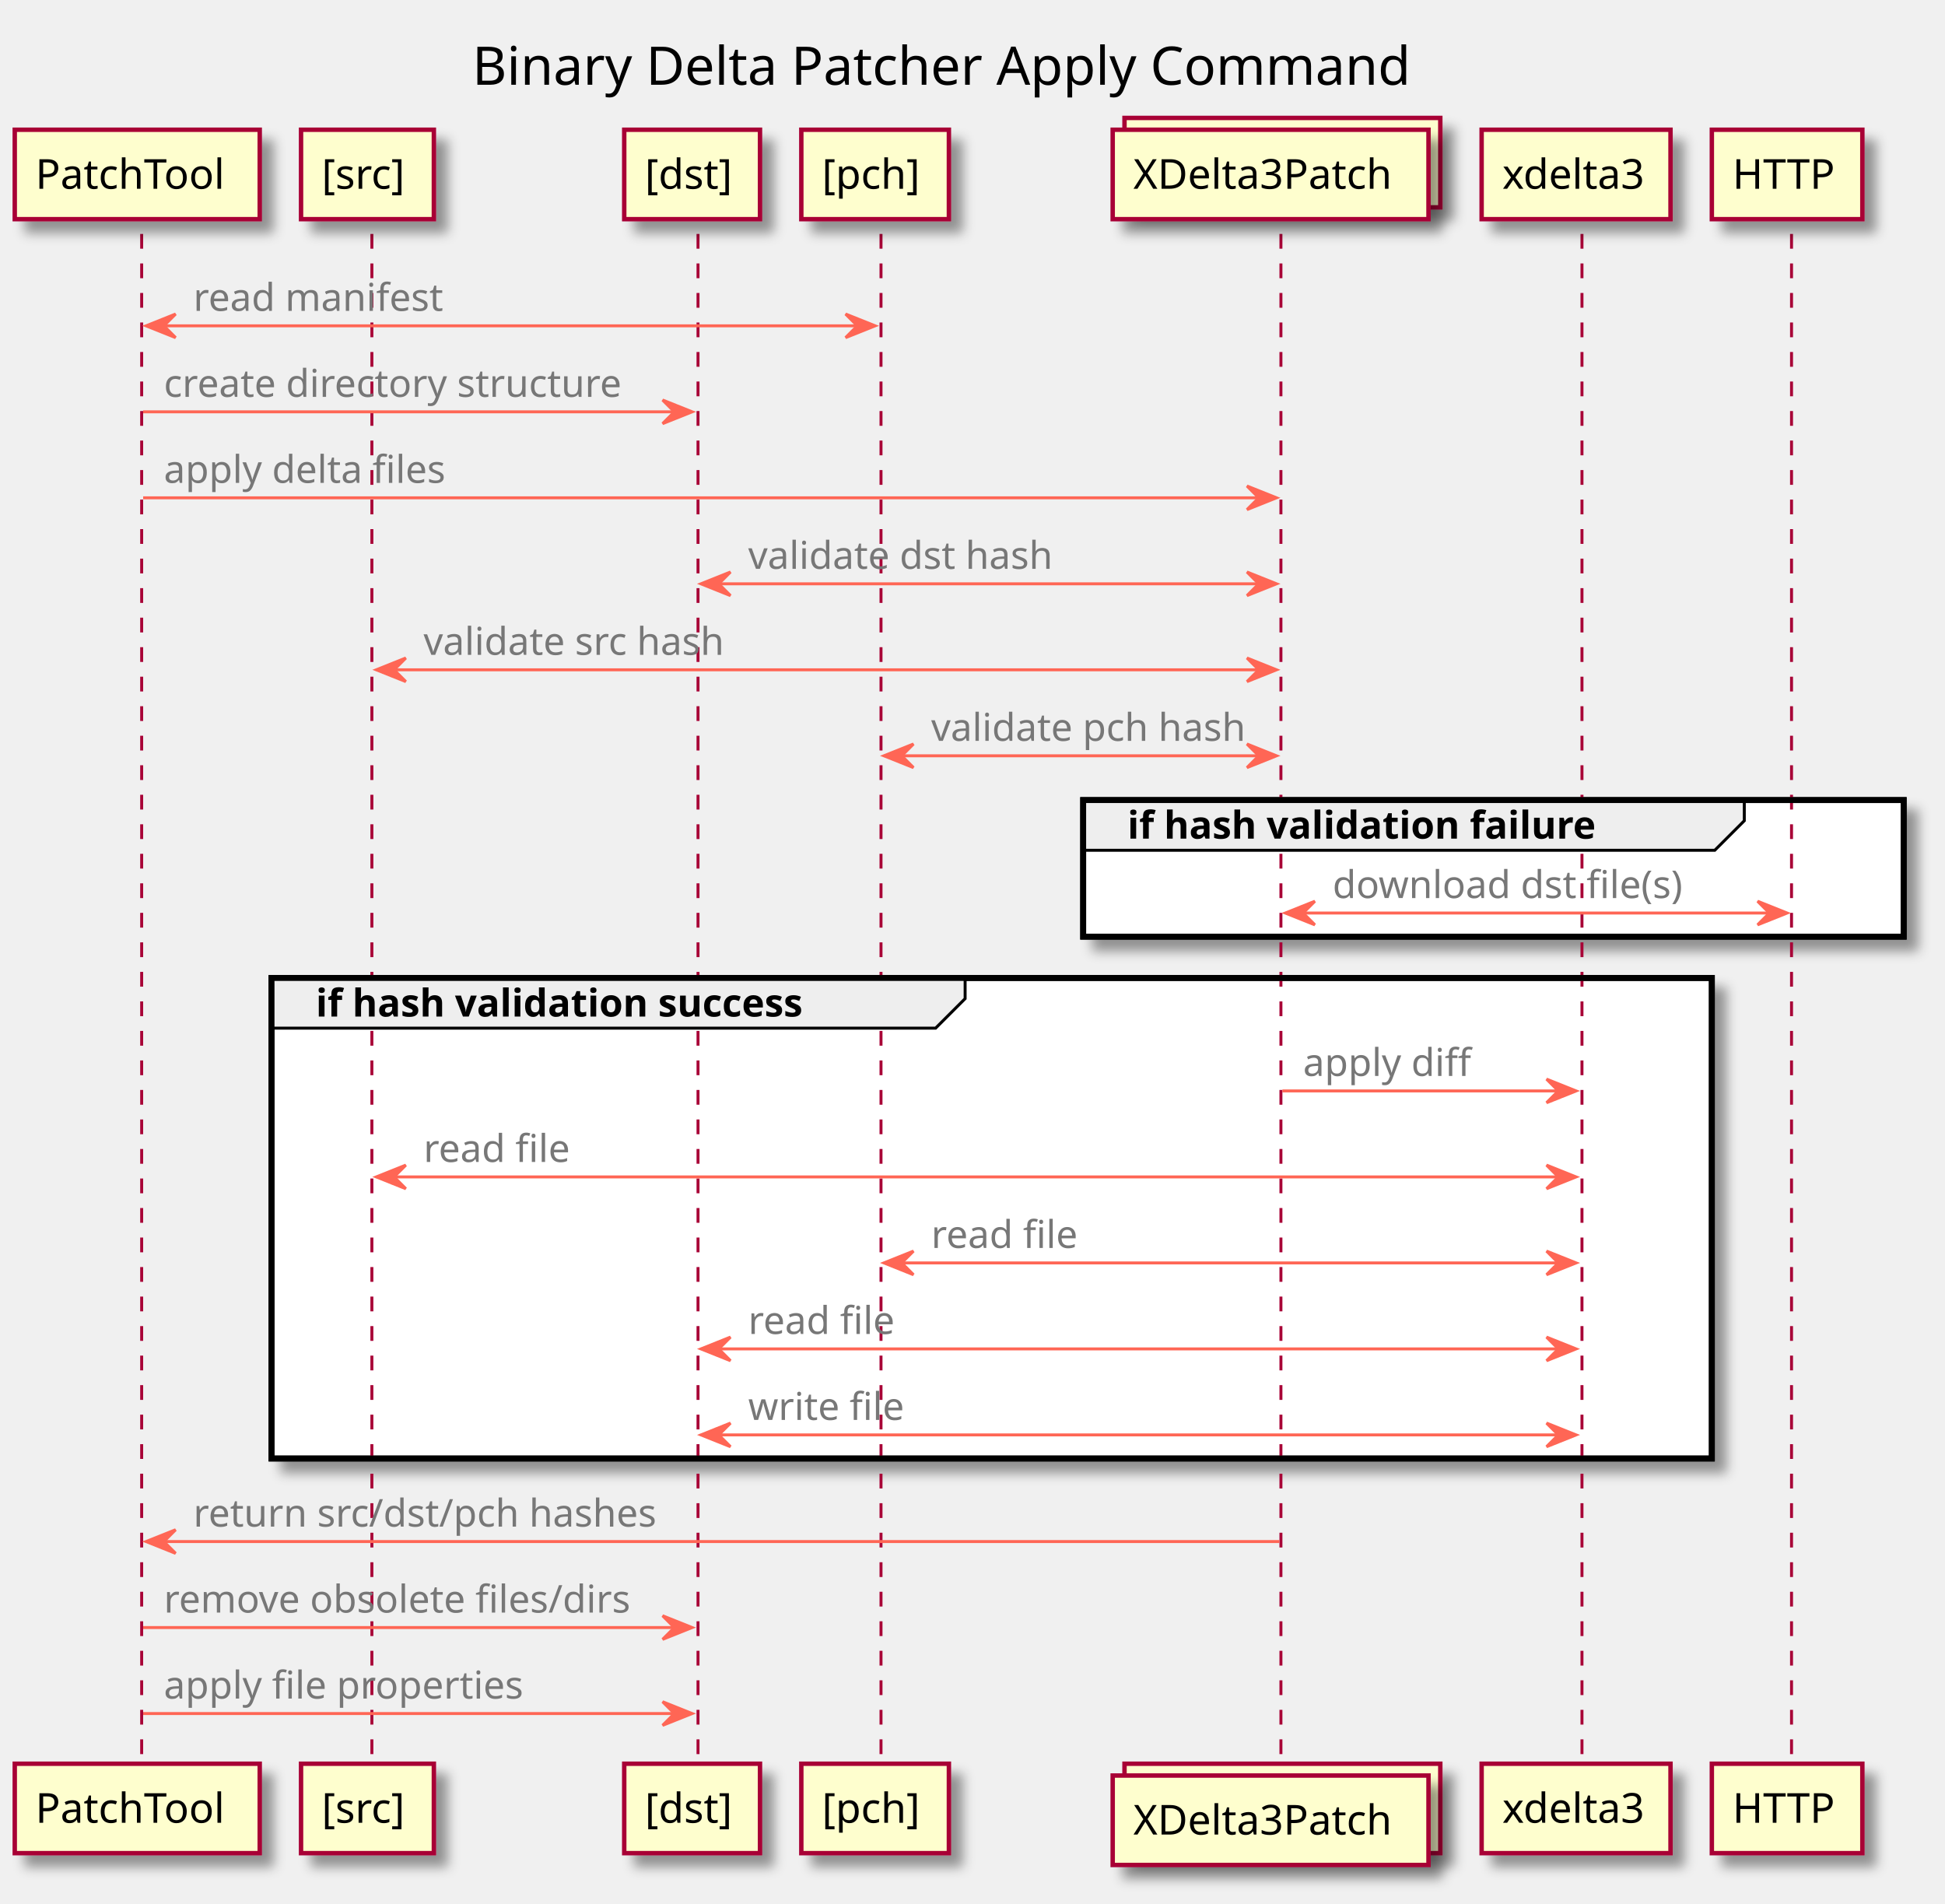
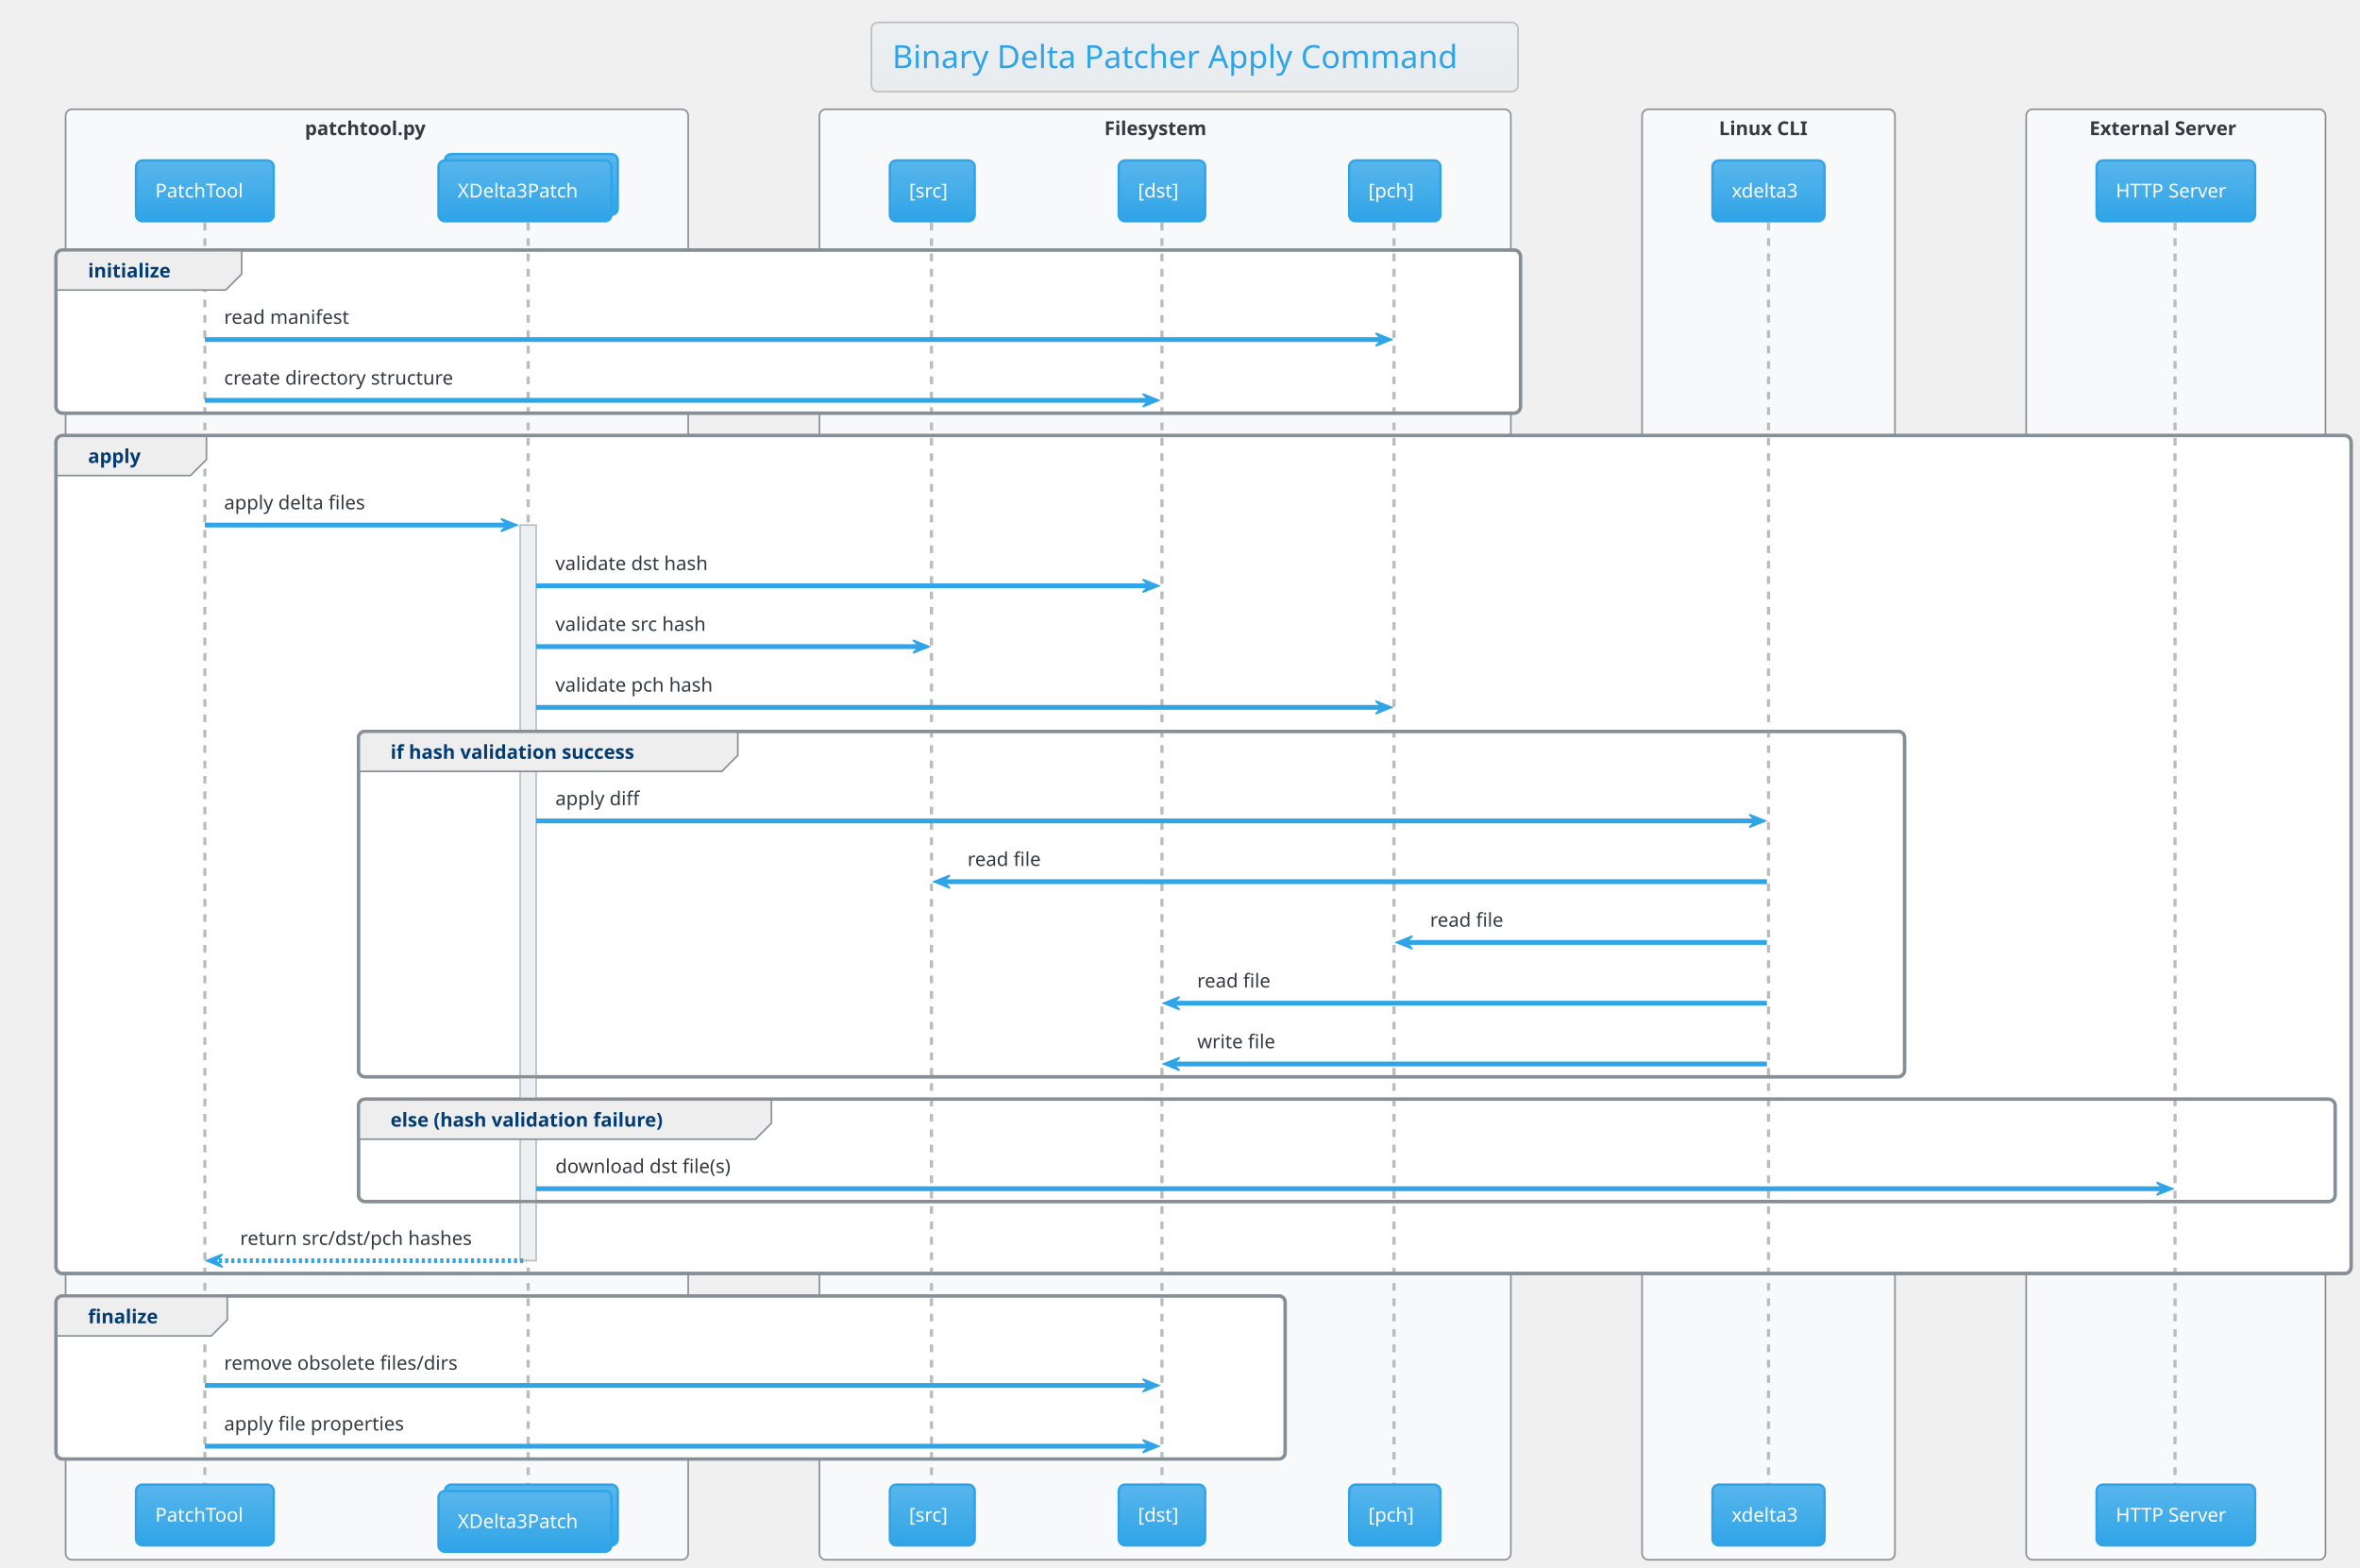
- <svg xmlns="http://www.w3.org/2000/svg" contentScriptType="application/ecmascript" contentStyleType="text/css" height="645px" preserveAspectRatio="none" style="width:659px;height:645px;" version="1.1" viewBox="0 0 659 645" width="659px" zoomAndPan="magnify">
+ <svg xmlns="http://www.w3.org/2000/svg" contentScriptType="application/ecmascript" contentStyleType="text/css" height="1020.833px" preserveAspectRatio="none" style="width:1536px;height:1020px;background:#00000000;" version="1.1" viewBox="0 0 1536 1020" width="1536.458px" zoomAndPan="magnify">
  <defs>
-     <filter height="300%" id="f1p5nxq36ea7ut" width="300%" x="-1" y="-1">
-       <feGaussianBlur result="blurOut" stdDeviation="2.0" />
-       <feColorMatrix in="blurOut" result="blurOut2" type="matrix" values="0 0 0 0 0 0 0 0 0 0 0 0 0 0 0 0 0 0 .4 0" />
-       <feOffset dx="4.0" dy="4.0" in="blurOut2" result="blurOut3" />
-       <feBlend in="SourceGraphic" in2="blurOut3" mode="normal" />
-     </filter>
+     <linearGradient id="g1vohcpp014n2i0" x1="50%" x2="50%" y1="0%" y2="100%">
+       <stop offset="0%" stop-color="#EDF0F2" />
+       <stop offset="100%" stop-color="#E9ECEF" />
+     </linearGradient>
+     <linearGradient id="g1vohcpp014n2i1" x1="50%" x2="50%" y1="0%" y2="100%">
+       <stop offset="0%" stop-color="#59B6EC" />
+       <stop offset="100%" stop-color="#2FA4E7" />
+     </linearGradient>
  </defs>
  <g>
-     <text fill="#000000" font-family="sans-serif" font-size="18" lengthAdjust="spacingAndGlyphs" textLength="335" x="160" y="28.708">Binary Delta Patcher Apply Command</text>
-     <rect fill="#FFFFFF" filter="url(#f1p5nxq36ea7ut)" height="46.266" style="stroke:#000000;stroke-width:2.0;" width="278" x="367" y="271.047" />
-     <rect fill="#FFFFFF" filter="url(#f1p5nxq36ea7ut)" height="162.797" style="stroke:#000000;stroke-width:2.0;" width="488" x="92" y="331.312" />
-     <line style="stroke:#A80036;stroke-width:1.0;stroke-dasharray:5.0,5.0;" x1="48" x2="48" y1="79.25" y2="598.508" />
-     <line style="stroke:#A80036;stroke-width:1.0;stroke-dasharray:5.0,5.0;" x1="126" x2="126" y1="79.25" y2="598.508" />
-     <line style="stroke:#A80036;stroke-width:1.0;stroke-dasharray:5.0,5.0;" x1="236.5" x2="236.5" y1="79.25" y2="598.508" />
-     <line style="stroke:#A80036;stroke-width:1.0;stroke-dasharray:5.0,5.0;" x1="298.5" x2="298.5" y1="79.25" y2="598.508" />
-     <line style="stroke:#A80036;stroke-width:1.0;stroke-dasharray:5.0,5.0;" x1="434" x2="434" y1="79.25" y2="598.508" />
-     <line style="stroke:#A80036;stroke-width:1.0;stroke-dasharray:5.0,5.0;" x1="536" x2="536" y1="79.25" y2="598.508" />
-     <line style="stroke:#A80036;stroke-width:1.0;stroke-dasharray:5.0,5.0;" x1="607" x2="607" y1="79.25" y2="598.508" />
-     <rect fill="#FEFECE" filter="url(#f1p5nxq36ea7ut)" height="30.297" style="stroke:#A80036;stroke-width:1.5;" width="83" x="5" y="43.953" />
-     <text fill="#000000" font-family="sans-serif" font-size="14" lengthAdjust="spacingAndGlyphs" textLength="69" x="12" y="63.948">PatchTool</text>
-     <rect fill="#FEFECE" filter="url(#f1p5nxq36ea7ut)" height="30.297" style="stroke:#A80036;stroke-width:1.5;" width="83" x="5" y="597.508" />
-     <text fill="#000000" font-family="sans-serif" font-size="14" lengthAdjust="spacingAndGlyphs" textLength="69" x="12" y="617.503">PatchTool</text>
-     <rect fill="#FEFECE" filter="url(#f1p5nxq36ea7ut)" height="30.297" style="stroke:#A80036;stroke-width:1.5;" width="45" x="102" y="43.953" />
-     <text fill="#000000" font-family="sans-serif" font-size="14" lengthAdjust="spacingAndGlyphs" textLength="31" x="109" y="63.948">[src]</text>
-     <rect fill="#FEFECE" filter="url(#f1p5nxq36ea7ut)" height="30.297" style="stroke:#A80036;stroke-width:1.5;" width="45" x="102" y="597.508" />
-     <text fill="#000000" font-family="sans-serif" font-size="14" lengthAdjust="spacingAndGlyphs" textLength="31" x="109" y="617.503">[src]</text>
-     <rect fill="#FEFECE" filter="url(#f1p5nxq36ea7ut)" height="30.297" style="stroke:#A80036;stroke-width:1.5;" width="46" x="211.5" y="43.953" />
-     <text fill="#000000" font-family="sans-serif" font-size="14" lengthAdjust="spacingAndGlyphs" textLength="32" x="218.5" y="63.948">[dst]</text>
-     <rect fill="#FEFECE" filter="url(#f1p5nxq36ea7ut)" height="30.297" style="stroke:#A80036;stroke-width:1.5;" width="46" x="211.5" y="597.508" />
-     <text fill="#000000" font-family="sans-serif" font-size="14" lengthAdjust="spacingAndGlyphs" textLength="32" x="218.5" y="617.503">[dst]</text>
-     <rect fill="#FEFECE" filter="url(#f1p5nxq36ea7ut)" height="30.297" style="stroke:#A80036;stroke-width:1.5;" width="50" x="271.5" y="43.953" />
-     <text fill="#000000" font-family="sans-serif" font-size="14" lengthAdjust="spacingAndGlyphs" textLength="36" x="278.5" y="63.948">[pch]</text>
-     <rect fill="#FEFECE" filter="url(#f1p5nxq36ea7ut)" height="30.297" style="stroke:#A80036;stroke-width:1.5;" width="50" x="271.5" y="597.508" />
-     <text fill="#000000" font-family="sans-serif" font-size="14" lengthAdjust="spacingAndGlyphs" textLength="36" x="278.5" y="617.503">[pch]</text>
-     <rect fill="#FEFECE" filter="url(#f1p5nxq36ea7ut)" height="30.297" style="stroke:#A80036;stroke-width:1.5;" width="107" x="381" y="39.953" />
-     <rect fill="#FEFECE" filter="url(#f1p5nxq36ea7ut)" height="30.297" style="stroke:#A80036;stroke-width:1.5;" width="107" x="377" y="43.953" />
-     <text fill="#000000" font-family="sans-serif" font-size="14" lengthAdjust="spacingAndGlyphs" textLength="93" x="384" y="63.948">XDelta3Patch</text>
-     <rect fill="#FEFECE" filter="url(#f1p5nxq36ea7ut)" height="30.297" style="stroke:#A80036;stroke-width:1.5;" width="107" x="381" y="597.508" />
-     <rect fill="#FEFECE" filter="url(#f1p5nxq36ea7ut)" height="30.297" style="stroke:#A80036;stroke-width:1.5;" width="107" x="377" y="601.508" />
-     <text fill="#000000" font-family="sans-serif" font-size="14" lengthAdjust="spacingAndGlyphs" textLength="93" x="384" y="621.503">XDelta3Patch</text>
-     <rect fill="#FEFECE" filter="url(#f1p5nxq36ea7ut)" height="30.297" style="stroke:#A80036;stroke-width:1.5;" width="64" x="502" y="43.953" />
-     <text fill="#000000" font-family="sans-serif" font-size="14" lengthAdjust="spacingAndGlyphs" textLength="50" x="509" y="63.948">xdelta3</text>
-     <rect fill="#FEFECE" filter="url(#f1p5nxq36ea7ut)" height="30.297" style="stroke:#A80036;stroke-width:1.5;" width="64" x="502" y="597.508" />
-     <text fill="#000000" font-family="sans-serif" font-size="14" lengthAdjust="spacingAndGlyphs" textLength="50" x="509" y="617.503">xdelta3</text>
-     <rect fill="#FEFECE" filter="url(#f1p5nxq36ea7ut)" height="30.297" style="stroke:#A80036;stroke-width:1.5;" width="51" x="580" y="43.953" />
-     <text fill="#000000" font-family="sans-serif" font-size="14" lengthAdjust="spacingAndGlyphs" textLength="37" x="587" y="63.948">HTTP</text>
-     <rect fill="#FEFECE" filter="url(#f1p5nxq36ea7ut)" height="30.297" style="stroke:#A80036;stroke-width:1.5;" width="51" x="580" y="597.508" />
-     <text fill="#000000" font-family="sans-serif" font-size="14" lengthAdjust="spacingAndGlyphs" textLength="37" x="587" y="617.503">HTTP</text>
-     <polygon fill="#FF6655" points="59.5,106.383,49.5,110.383,59.5,114.383,55.5,110.383" style="stroke:#FF6655;stroke-width:1.0;" />
-     <polygon fill="#FF6655" points="286.5,106.383,296.5,110.383,286.5,114.383,290.5,110.383" style="stroke:#FF6655;stroke-width:1.0;" />
-     <line style="stroke:#FF6655;stroke-width:1.0;" x1="53.5" x2="292.5" y1="110.383" y2="110.383" />
-     <text fill="#777777" font-family="Impact" font-size="13" lengthAdjust="spacingAndGlyphs" textLength="89" x="65.5" y="105.317">read manifest</text>
-     <polygon fill="#FF6655" points="224.5,135.516,234.5,139.516,224.5,143.516,228.5,139.516" style="stroke:#FF6655;stroke-width:1.0;" />
-     <line style="stroke:#FF6655;stroke-width:1.0;" x1="48.5" x2="230.5" y1="139.516" y2="139.516" />
-     <text fill="#777777" font-family="Impact" font-size="13" lengthAdjust="spacingAndGlyphs" textLength="163" x="55.5" y="134.45">create directory structure</text>
-     <polygon fill="#FF6655" points="422.5,164.648,432.5,168.648,422.5,172.648,426.5,168.648" style="stroke:#FF6655;stroke-width:1.0;" />
-     <line style="stroke:#FF6655;stroke-width:1.0;" x1="48.5" x2="428.5" y1="168.648" y2="168.648" />
-     <text fill="#777777" font-family="Impact" font-size="13" lengthAdjust="spacingAndGlyphs" textLength="99" x="55.5" y="163.583">apply delta files</text>
-     <polygon fill="#FF6655" points="247.5,193.781,237.5,197.781,247.5,201.781,243.5,197.781" style="stroke:#FF6655;stroke-width:1.0;" />
-     <polygon fill="#FF6655" points="422.5,193.781,432.5,197.781,422.5,201.781,426.5,197.781" style="stroke:#FF6655;stroke-width:1.0;" />
-     <line style="stroke:#FF6655;stroke-width:1.0;" x1="241.5" x2="428.5" y1="197.781" y2="197.781" />
-     <text fill="#777777" font-family="Impact" font-size="13" lengthAdjust="spacingAndGlyphs" textLength="109" x="253.5" y="192.715">validate dst hash</text>
-     <polygon fill="#FF6655" points="137.5,222.914,127.5,226.914,137.5,230.914,133.5,226.914" style="stroke:#FF6655;stroke-width:1.0;" />
-     <polygon fill="#FF6655" points="422.5,222.914,432.5,226.914,422.5,230.914,426.5,226.914" style="stroke:#FF6655;stroke-width:1.0;" />
-     <line style="stroke:#FF6655;stroke-width:1.0;" x1="131.5" x2="428.5" y1="226.914" y2="226.914" />
-     <text fill="#777777" font-family="Impact" font-size="13" lengthAdjust="spacingAndGlyphs" textLength="108" x="143.5" y="221.848">validate src hash</text>
-     <polygon fill="#FF6655" points="309.5,252.047,299.5,256.047,309.5,260.047,305.5,256.047" style="stroke:#FF6655;stroke-width:1.0;" />
-     <polygon fill="#FF6655" points="422.5,252.047,432.5,256.047,422.5,260.047,426.5,256.047" style="stroke:#FF6655;stroke-width:1.0;" />
-     <line style="stroke:#FF6655;stroke-width:1.0;" x1="303.5" x2="428.5" y1="256.047" y2="256.047" />
-     <text fill="#777777" font-family="Impact" font-size="13" lengthAdjust="spacingAndGlyphs" textLength="112" x="315.5" y="250.981">validate pch hash</text>
-     <path d="M367,271.047 L591,271.047 L591,278.047 L581,288.047 L367,288.047 L367,271.047 " fill="#EEEEEE" style="stroke:#000000;stroke-width:1.0;" />
-     <rect fill="none" height="46.266" style="stroke:#000000;stroke-width:2.0;" width="278" x="367" y="271.047" />
-     <text fill="#000000" font-family="sans-serif" font-size="13" font-weight="bold" lengthAdjust="spacingAndGlyphs" textLength="179" x="382" y="284.114">if hash validation failure</text>
-     <polygon fill="#FF6655" points="445.5,305.312,435.5,309.312,445.5,313.312,441.5,309.312" style="stroke:#FF6655;stroke-width:1.0;" />
-     <polygon fill="#FF6655" points="595.5,305.312,605.5,309.312,595.5,313.312,599.5,309.312" style="stroke:#FF6655;stroke-width:1.0;" />
-     <line style="stroke:#FF6655;stroke-width:1.0;" x1="439.5" x2="601.5" y1="309.312" y2="309.312" />
-     <text fill="#777777" font-family="Impact" font-size="13" lengthAdjust="spacingAndGlyphs" textLength="123" x="451.5" y="304.247">download dst file(s)</text>
-     <path d="M92,331.312 L327,331.312 L327,338.312 L317,348.312 L92,348.312 L92,331.312 " fill="#EEEEEE" style="stroke:#000000;stroke-width:1.0;" />
-     <rect fill="none" height="162.797" style="stroke:#000000;stroke-width:2.0;" width="488" x="92" y="331.312" />
-     <text fill="#000000" font-family="sans-serif" font-size="13" font-weight="bold" lengthAdjust="spacingAndGlyphs" textLength="190" x="107" y="344.379">if hash validation success</text>
-     <polygon fill="#FF6655" points="524,365.578,534,369.578,524,373.578,528,369.578" style="stroke:#FF6655;stroke-width:1.0;" />
-     <line style="stroke:#FF6655;stroke-width:1.0;" x1="434.5" x2="530" y1="369.578" y2="369.578" />
-     <text fill="#777777" font-family="Impact" font-size="13" lengthAdjust="spacingAndGlyphs" textLength="57" x="441.5" y="364.512">apply diff</text>
-     <polygon fill="#FF6655" points="137.5,394.711,127.5,398.711,137.5,402.711,133.5,398.711" style="stroke:#FF6655;stroke-width:1.0;" />
-     <polygon fill="#FF6655" points="524,394.711,534,398.711,524,402.711,528,398.711" style="stroke:#FF6655;stroke-width:1.0;" />
-     <line style="stroke:#FF6655;stroke-width:1.0;" x1="131.5" x2="530" y1="398.711" y2="398.711" />
-     <text fill="#777777" font-family="Impact" font-size="13" lengthAdjust="spacingAndGlyphs" textLength="51" x="143.5" y="393.645">read file</text>
-     <polygon fill="#FF6655" points="309.5,423.844,299.5,427.844,309.5,431.844,305.5,427.844" style="stroke:#FF6655;stroke-width:1.0;" />
-     <polygon fill="#FF6655" points="524,423.844,534,427.844,524,431.844,528,427.844" style="stroke:#FF6655;stroke-width:1.0;" />
-     <line style="stroke:#FF6655;stroke-width:1.0;" x1="303.5" x2="530" y1="427.844" y2="427.844" />
-     <text fill="#777777" font-family="Impact" font-size="13" lengthAdjust="spacingAndGlyphs" textLength="51" x="315.5" y="422.778">read file</text>
-     <polygon fill="#FF6655" points="247.5,452.977,237.5,456.977,247.5,460.977,243.5,456.977" style="stroke:#FF6655;stroke-width:1.0;" />
-     <polygon fill="#FF6655" points="524,452.977,534,456.977,524,460.977,528,456.977" style="stroke:#FF6655;stroke-width:1.0;" />
-     <line style="stroke:#FF6655;stroke-width:1.0;" x1="241.5" x2="530" y1="456.977" y2="456.977" />
-     <text fill="#777777" font-family="Impact" font-size="13" lengthAdjust="spacingAndGlyphs" textLength="51" x="253.5" y="451.911">read file</text>
-     <polygon fill="#FF6655" points="247.5,482.109,237.5,486.109,247.5,490.109,243.5,486.109" style="stroke:#FF6655;stroke-width:1.0;" />
-     <polygon fill="#FF6655" points="524,482.109,534,486.109,524,490.109,528,486.109" style="stroke:#FF6655;stroke-width:1.0;" />
-     <line style="stroke:#FF6655;stroke-width:1.0;" x1="241.5" x2="530" y1="486.109" y2="486.109" />
-     <text fill="#777777" font-family="Impact" font-size="13" lengthAdjust="spacingAndGlyphs" textLength="52" x="253.5" y="481.043">write file</text>
-     <polygon fill="#FF6655" points="59.5,518.242,49.5,522.242,59.5,526.242,55.5,522.242" style="stroke:#FF6655;stroke-width:1.0;" />
-     <line style="stroke:#FF6655;stroke-width:1.0;" x1="53.5" x2="433.5" y1="522.242" y2="522.242" />
-     <text fill="#777777" font-family="Impact" font-size="13" lengthAdjust="spacingAndGlyphs" textLength="163" x="65.5" y="517.176">return src/dst/pch hashes</text>
-     <polygon fill="#FF6655" points="224.5,547.375,234.5,551.375,224.5,555.375,228.5,551.375" style="stroke:#FF6655;stroke-width:1.0;" />
-     <line style="stroke:#FF6655;stroke-width:1.0;" x1="48.5" x2="230.5" y1="551.375" y2="551.375" />
-     <text fill="#777777" font-family="Impact" font-size="13" lengthAdjust="spacingAndGlyphs" textLength="164" x="55.5" y="546.309">remove obsolete files/dirs</text>
-     <polygon fill="#FF6655" points="224.5,576.508,234.5,580.508,224.5,584.508,228.5,580.508" style="stroke:#FF6655;stroke-width:1.0;" />
-     <line style="stroke:#FF6655;stroke-width:1.0;" x1="48.5" x2="230.5" y1="580.508" y2="580.508" />
-     <text fill="#777777" font-family="Impact" font-size="13" lengthAdjust="spacingAndGlyphs" textLength="125" x="55.5" y="575.442">apply file properties</text>
+     <rect fill="url(#g1vohcpp014n2i0)" height="45.085" rx="4.167" ry="4.167" style="stroke:#BABDBF;stroke-width:1.042;" width="420.833" x="567.188" y="14.583" />
+     <text fill="#2FA4E7" font-family="Verdana" font-size="20.833" lengthAdjust="spacingAndGlyphs" textLength="393.75" x="580.729" y="44.338">Binary Delta Patcher Apply Command</text>
+     <rect fill="#F8F9FA" height="944.043" rx="4.167" ry="4.167" style="stroke:#868E96;stroke-width:1.042;" width="405.208" x="42.708" y="71.126" />
+     <text fill="#343A40" font-family="Verdana" font-size="12.5" font-weight="bold" lengthAdjust="spacingAndGlyphs" textLength="93.75" x="198.438" y="87.937">patchtool.py</text>
+     <rect fill="#F8F9FA" height="944.043" rx="4.167" ry="4.167" style="stroke:#868E96;stroke-width:1.042;" width="450" x="533.333" y="71.126" />
+     <text fill="#343A40" font-family="Verdana" font-size="12.5" font-weight="bold" lengthAdjust="spacingAndGlyphs" textLength="79.167" x="718.75" y="87.937">Filesystem</text>
+     <rect fill="#F8F9FA" height="944.043" rx="4.167" ry="4.167" style="stroke:#868E96;stroke-width:1.042;" width="164.583" x="1068.75" y="71.126" />
+     <text fill="#343A40" font-family="Verdana" font-size="12.5" font-weight="bold" lengthAdjust="spacingAndGlyphs" textLength="64.583" x="1118.75" y="87.937">Linux CLI</text>
+     <rect fill="#F8F9FA" height="944.043" rx="4.167" ry="4.167" style="stroke:#868E96;stroke-width:1.042;" width="194.792" x="1318.75" y="71.126" />
+     <text fill="#343A40" font-family="Verdana" font-size="12.5" font-weight="bold" lengthAdjust="spacingAndGlyphs" textLength="112.5" x="1359.896" y="87.937">External Server</text>
+     <rect fill="#EDF0F2" height="478.776" style="stroke:#BABDBF;stroke-width:1.042;" width="10.417" x="338.542" y="341.732" />
+     <rect fill="#FFFFFF" height="106.152" rx="4.167" ry="4.167" style="stroke:#868E96;stroke-width:2.083;" width="953.125" x="36.458" y="162.728" />
+     <rect fill="#FFFFFF" height="545.378" rx="4.167" ry="4.167" style="stroke:#868E96;stroke-width:2.083;" width="1493.75" x="36.458" y="283.464" />
+     <rect fill="#FFFFFF" height="224.805" rx="4.167" ry="4.167" style="stroke:#868E96;stroke-width:2.083;" width="1006.25" x="233.333" y="476.009" />
+     <rect fill="#FFFFFF" height="66.602" rx="4.167" ry="4.167" style="stroke:#868E96;stroke-width:2.083;" width="1286.458" x="233.333" y="715.397" />
+     <rect fill="#FFFFFF" height="106.152" rx="4.167" ry="4.167" style="stroke:#868E96;stroke-width:2.083;" width="800" x="36.458" y="843.424" />
+     <line style="stroke:#BABDBF;stroke-width:2.083;stroke-dasharray:5.0,5.0;" x1="133.333" x2="133.333" y1="145.019" y2="967.285" />
+     <line style="stroke:#BABDBF;stroke-width:2.083;stroke-dasharray:5.0,5.0;" x1="343.75" x2="343.75" y1="145.019" y2="967.285" />
+     <line style="stroke:#BABDBF;stroke-width:2.083;stroke-dasharray:5.0,5.0;" x1="606.25" x2="606.25" y1="145.019" y2="967.285" />
+     <line style="stroke:#BABDBF;stroke-width:2.083;stroke-dasharray:5.0,5.0;" x1="756.25" x2="756.25" y1="145.019" y2="967.285" />
+     <line style="stroke:#BABDBF;stroke-width:2.083;stroke-dasharray:5.0,5.0;" x1="907.292" x2="907.292" y1="145.019" y2="967.285" />
+     <line style="stroke:#BABDBF;stroke-width:2.083;stroke-dasharray:5.0,5.0;" x1="1151.042" x2="1151.042" y1="145.019" y2="967.285" />
+     <line style="stroke:#BABDBF;stroke-width:2.083;stroke-dasharray:5.0,5.0;" x1="1415.625" x2="1415.625" y1="145.019" y2="967.285" />
+     <rect fill="url(#g1vohcpp014n2i1)" height="39.551" rx="4.167" ry="4.167" style="stroke:#2FA4E7;stroke-width:1.562;" width="89.583" x="88.542" y="104.427" />
+     <text fill="#FFFFFF" font-family="Verdana" font-size="12.5" lengthAdjust="spacingAndGlyphs" textLength="64.583" x="101.042" y="128.53">PatchTool</text>
+     <rect fill="url(#g1vohcpp014n2i1)" height="39.551" rx="4.167" ry="4.167" style="stroke:#2FA4E7;stroke-width:1.562;" width="89.583" x="88.542" y="966.244" />
+     <text fill="#FFFFFF" font-family="Verdana" font-size="12.5" lengthAdjust="spacingAndGlyphs" textLength="64.583" x="101.042" y="990.346">PatchTool</text>
+     <rect fill="url(#g1vohcpp014n2i1)" height="39.551" rx="4.167" ry="4.167" style="stroke:#2FA4E7;stroke-width:1.562;" width="112.5" x="289.583" y="100.26" />
+     <rect fill="url(#g1vohcpp014n2i1)" height="39.551" rx="4.167" ry="4.167" style="stroke:#2FA4E7;stroke-width:1.562;" width="112.5" x="285.417" y="104.427" />
+     <text fill="#FFFFFF" font-family="Verdana" font-size="12.5" lengthAdjust="spacingAndGlyphs" textLength="87.5" x="297.917" y="128.53">XDelta3Patch</text>
+     <rect fill="url(#g1vohcpp014n2i1)" height="39.551" rx="4.167" ry="4.167" style="stroke:#2FA4E7;stroke-width:1.562;" width="112.5" x="289.583" y="966.244" />
+     <rect fill="url(#g1vohcpp014n2i1)" height="39.551" rx="4.167" ry="4.167" style="stroke:#2FA4E7;stroke-width:1.562;" width="112.5" x="285.417" y="970.41" />
+     <text fill="#FFFFFF" font-family="Verdana" font-size="12.5" lengthAdjust="spacingAndGlyphs" textLength="87.5" x="297.917" y="994.513">XDelta3Patch</text>
+     <rect fill="url(#g1vohcpp014n2i1)" height="39.551" rx="4.167" ry="4.167" style="stroke:#2FA4E7;stroke-width:1.562;" width="55.208" x="579.167" y="104.427" />
+     <text fill="#FFFFFF" font-family="Verdana" font-size="12.5" lengthAdjust="spacingAndGlyphs" textLength="30.208" x="591.667" y="128.53">[src]</text>
+     <rect fill="url(#g1vohcpp014n2i1)" height="39.551" rx="4.167" ry="4.167" style="stroke:#2FA4E7;stroke-width:1.562;" width="55.208" x="579.167" y="966.244" />
+     <text fill="#FFFFFF" font-family="Verdana" font-size="12.5" lengthAdjust="spacingAndGlyphs" textLength="30.208" x="591.667" y="990.346">[src]</text>
+     <rect fill="url(#g1vohcpp014n2i1)" height="39.551" rx="4.167" ry="4.167" style="stroke:#2FA4E7;stroke-width:1.562;" width="56.25" x="728.125" y="104.427" />
+     <text fill="#FFFFFF" font-family="Verdana" font-size="12.5" lengthAdjust="spacingAndGlyphs" textLength="31.25" x="740.625" y="128.53">[dst]</text>
+     <rect fill="url(#g1vohcpp014n2i1)" height="39.551" rx="4.167" ry="4.167" style="stroke:#2FA4E7;stroke-width:1.562;" width="56.25" x="728.125" y="966.244" />
+     <text fill="#FFFFFF" font-family="Verdana" font-size="12.5" lengthAdjust="spacingAndGlyphs" textLength="31.25" x="740.625" y="990.346">[dst]</text>
+     <rect fill="url(#g1vohcpp014n2i1)" height="39.551" rx="4.167" ry="4.167" style="stroke:#2FA4E7;stroke-width:1.562;" width="59.375" x="878.125" y="104.427" />
+     <text fill="#FFFFFF" font-family="Verdana" font-size="12.5" lengthAdjust="spacingAndGlyphs" textLength="34.375" x="890.625" y="128.53">[pch]</text>
+     <rect fill="url(#g1vohcpp014n2i1)" height="39.551" rx="4.167" ry="4.167" style="stroke:#2FA4E7;stroke-width:1.562;" width="59.375" x="878.125" y="966.244" />
+     <text fill="#FFFFFF" font-family="Verdana" font-size="12.5" lengthAdjust="spacingAndGlyphs" textLength="34.375" x="890.625" y="990.346">[pch]</text>
+     <rect fill="url(#g1vohcpp014n2i1)" height="39.551" rx="4.167" ry="4.167" style="stroke:#2FA4E7;stroke-width:1.562;" width="72.917" x="1114.583" y="104.427" />
+     <text fill="#FFFFFF" font-family="Verdana" font-size="12.5" lengthAdjust="spacingAndGlyphs" textLength="47.917" x="1127.083" y="128.53">xdelta3</text>
+     <rect fill="url(#g1vohcpp014n2i1)" height="39.551" rx="4.167" ry="4.167" style="stroke:#2FA4E7;stroke-width:1.562;" width="72.917" x="1114.583" y="966.244" />
+     <text fill="#FFFFFF" font-family="Verdana" font-size="12.5" lengthAdjust="spacingAndGlyphs" textLength="47.917" x="1127.083" y="990.346">xdelta3</text>
+     <rect fill="url(#g1vohcpp014n2i1)" height="39.551" rx="4.167" ry="4.167" style="stroke:#2FA4E7;stroke-width:1.562;" width="103.125" x="1364.583" y="104.427" />
+     <text fill="#FFFFFF" font-family="Verdana" font-size="12.5" lengthAdjust="spacingAndGlyphs" textLength="78.125" x="1377.083" y="128.53">HTTP Server</text>
+     <rect fill="url(#g1vohcpp014n2i1)" height="39.551" rx="4.167" ry="4.167" style="stroke:#2FA4E7;stroke-width:1.562;" width="103.125" x="1364.583" y="966.244" />
+     <text fill="#FFFFFF" font-family="Verdana" font-size="12.5" lengthAdjust="spacingAndGlyphs" textLength="78.125" x="1377.083" y="990.346">HTTP Server</text>
+     <rect fill="#EDF0F2" height="478.776" style="stroke:#BABDBF;stroke-width:1.042;" width="10.417" x="338.542" y="341.732" />
+     <path d="M40.625,162.728 L157.292,162.728 L157.292,178.353 L146.875,188.769 L36.458,188.769 L36.458,166.894 " fill="#EEEEEE" style="stroke:#868E96;stroke-width:1.042;" />
+     <rect fill="none" height="106.152" rx="4.167" ry="4.167" style="stroke:#868E96;stroke-width:2.083;" width="953.125" x="36.458" y="162.728" />
+     <text fill="#033C73" font-family="Verdana" font-size="12.5" font-weight="bold" lengthAdjust="spacingAndGlyphs" textLength="63.542" x="57.292" y="180.581">initialize</text>
+     <polygon fill="#2FA4E7" points="895.312,216.829,905.729,220.996,895.312,225.163,899.479,220.996" style="stroke:#2FA4E7;stroke-width:1.042;" />
+     <line style="stroke:#2FA4E7;stroke-width:3.125;" x1="133.333" x2="901.562" y1="220.996" y2="220.996" />
+     <text fill="#343A40" font-family="Verdana" font-size="12.5" lengthAdjust="spacingAndGlyphs" textLength="90.625" x="145.833" y="210.756">read manifest</text>
+     <polygon fill="#2FA4E7" points="743.75,256.38,754.167,260.547,743.75,264.714,747.917,260.547" style="stroke:#2FA4E7;stroke-width:1.042;" />
+     <line style="stroke:#2FA4E7;stroke-width:3.125;" x1="133.333" x2="750" y1="260.547" y2="260.547" />
+     <text fill="#343A40" font-family="Verdana" font-size="12.5" lengthAdjust="spacingAndGlyphs" textLength="168.75" x="145.833" y="250.307">create directory structure</text>
+     <path d="M40.625,283.464 L134.375,283.464 L134.375,299.089 L123.958,309.505 L36.458,309.505 L36.458,287.63 " fill="#EEEEEE" style="stroke:#868E96;stroke-width:1.042;" />
+     <rect fill="none" height="545.378" rx="4.167" ry="4.167" style="stroke:#868E96;stroke-width:2.083;" width="1493.75" x="36.458" y="283.464" />
+     <text fill="#033C73" font-family="Verdana" font-size="12.5" font-weight="bold" lengthAdjust="spacingAndGlyphs" textLength="40.625" x="57.292" y="301.316">apply</text>
+     <polygon fill="#2FA4E7" points="326.042,337.565,336.458,341.732,326.042,345.898,330.208,341.732" style="stroke:#2FA4E7;stroke-width:1.042;" />
+     <line style="stroke:#2FA4E7;stroke-width:3.125;" x1="133.333" x2="332.292" y1="341.732" y2="341.732" />
+     <text fill="#343A40" font-family="Verdana" font-size="12.5" lengthAdjust="spacingAndGlyphs" textLength="102.083" x="145.833" y="331.492">apply delta files</text>
+     <polygon fill="#2FA4E7" points="743.75,377.116,754.167,381.283,743.75,385.449,747.917,381.283" style="stroke:#2FA4E7;stroke-width:1.042;" />
+     <line style="stroke:#2FA4E7;stroke-width:3.125;" x1="348.958" x2="750" y1="381.283" y2="381.283" />
+     <text fill="#343A40" font-family="Verdana" font-size="12.5" lengthAdjust="spacingAndGlyphs" textLength="112.5" x="361.458" y="371.043">validate dst hash</text>
+     <polygon fill="#2FA4E7" points="594.271,416.667,604.688,420.833,594.271,425,598.438,420.833" style="stroke:#2FA4E7;stroke-width:1.042;" />
+     <line style="stroke:#2FA4E7;stroke-width:3.125;" x1="348.958" x2="600.521" y1="420.833" y2="420.833" />
+     <text fill="#343A40" font-family="Verdana" font-size="12.5" lengthAdjust="spacingAndGlyphs" textLength="111.458" x="361.458" y="410.594">validate src hash</text>
+     <polygon fill="#2FA4E7" points="895.312,456.217,905.729,460.384,895.312,464.551,899.479,460.384" style="stroke:#2FA4E7;stroke-width:1.042;" />
+     <line style="stroke:#2FA4E7;stroke-width:3.125;" x1="348.958" x2="901.562" y1="460.384" y2="460.384" />
+     <text fill="#343A40" font-family="Verdana" font-size="12.5" lengthAdjust="spacingAndGlyphs" textLength="115.625" x="361.458" y="450.144">validate pch hash</text>
+     <path d="M237.5,476.009 L480.208,476.009 L480.208,491.634 L469.792,502.051 L233.333,502.051 L233.333,480.176 " fill="#EEEEEE" style="stroke:#868E96;stroke-width:1.042;" />
+     <rect fill="none" height="224.805" rx="4.167" ry="4.167" style="stroke:#868E96;stroke-width:2.083;" width="1006.25" x="233.333" y="476.009" />
+     <text fill="#033C73" font-family="Verdana" font-size="12.5" font-weight="bold" lengthAdjust="spacingAndGlyphs" textLength="189.583" x="254.167" y="493.862">if hash validation success</text>
+     <polygon fill="#2FA4E7" points="1138.542,530.111,1148.958,534.277,1138.542,538.444,1142.708,534.277" style="stroke:#2FA4E7;stroke-width:1.042;" />
+     <line style="stroke:#2FA4E7;stroke-width:3.125;" x1="348.958" x2="1144.792" y1="534.277" y2="534.277" />
+     <text fill="#343A40" font-family="Verdana" font-size="12.5" lengthAdjust="spacingAndGlyphs" textLength="58.333" x="361.458" y="524.038">apply diff</text>
+     <polygon fill="#2FA4E7" points="618.229,569.662,607.812,573.828,618.229,577.995,614.062,573.828" style="stroke:#2FA4E7;stroke-width:1.042;" />
+     <line style="stroke:#2FA4E7;stroke-width:3.125;" x1="611.979" x2="1150" y1="573.828" y2="573.828" />
+     <text fill="#343A40" font-family="Verdana" font-size="12.5" lengthAdjust="spacingAndGlyphs" textLength="53.125" x="629.688" y="563.588">read file</text>
+     <polygon fill="#2FA4E7" points="919.271,609.212,908.854,613.379,919.271,617.546,915.104,613.379" style="stroke:#2FA4E7;stroke-width:1.042;" />
+     <line style="stroke:#2FA4E7;stroke-width:3.125;" x1="913.021" x2="1150" y1="613.379" y2="613.379" />
+     <text fill="#343A40" font-family="Verdana" font-size="12.5" lengthAdjust="spacingAndGlyphs" textLength="53.125" x="930.729" y="603.139">read file</text>
+     <polygon fill="#2FA4E7" points="767.708,648.763,757.292,652.93,767.708,657.096,763.542,652.93" style="stroke:#2FA4E7;stroke-width:1.042;" />
+     <line style="stroke:#2FA4E7;stroke-width:3.125;" x1="761.458" x2="1150" y1="652.93" y2="652.93" />
+     <text fill="#343A40" font-family="Verdana" font-size="12.5" lengthAdjust="spacingAndGlyphs" textLength="53.125" x="779.167" y="642.69">read file</text>
+     <polygon fill="#2FA4E7" points="767.708,688.314,757.292,692.481,767.708,696.647,763.542,692.481" style="stroke:#2FA4E7;stroke-width:1.042;" />
+     <line style="stroke:#2FA4E7;stroke-width:3.125;" x1="761.458" x2="1150" y1="692.481" y2="692.481" />
+     <text fill="#343A40" font-family="Verdana" font-size="12.5" lengthAdjust="spacingAndGlyphs" textLength="54.167" x="779.167" y="682.241">write file</text>
+     <path d="M237.5,715.397 L502.083,715.397 L502.083,731.022 L491.667,741.439 L233.333,741.439 L233.333,719.564 " fill="#EEEEEE" style="stroke:#868E96;stroke-width:1.042;" />
+     <rect fill="none" height="66.602" rx="4.167" ry="4.167" style="stroke:#868E96;stroke-width:2.083;" width="1286.458" x="233.333" y="715.397" />
+     <text fill="#033C73" font-family="Verdana" font-size="12.5" font-weight="bold" lengthAdjust="spacingAndGlyphs" textLength="211.458" x="254.167" y="733.25">else (hash validation failure)</text>
+     <polygon fill="#2FA4E7" points="1403.646,769.499,1414.062,773.665,1403.646,777.832,1407.812,773.665" style="stroke:#2FA4E7;stroke-width:1.042;" />
+     <line style="stroke:#2FA4E7;stroke-width:3.125;" x1="348.958" x2="1409.896" y1="773.665" y2="773.665" />
+     <text fill="#343A40" font-family="Verdana" font-size="12.5" lengthAdjust="spacingAndGlyphs" textLength="128.125" x="361.458" y="763.426">download dst file(s)</text>
+     <polygon fill="#2FA4E7" points="144.792,816.341,134.375,820.508,144.792,824.674,140.625,820.508" style="stroke:#2FA4E7;stroke-width:1.042;" />
+     <line style="stroke:#2FA4E7;stroke-width:3.125;stroke-dasharray:2.0,2.0;" x1="138.542" x2="342.708" y1="820.508" y2="820.508" />
+     <text fill="#343A40" font-family="Verdana" font-size="12.5" lengthAdjust="spacingAndGlyphs" textLength="169.792" x="156.25" y="810.268">return src/dst/pch hashes</text>
+     <path d="M40.625,843.424 L147.917,843.424 L147.917,859.049 L137.5,869.466 L36.458,869.466 L36.458,847.591 " fill="#EEEEEE" style="stroke:#868E96;stroke-width:1.042;" />
+     <rect fill="none" height="106.152" rx="4.167" ry="4.167" style="stroke:#868E96;stroke-width:2.083;" width="800" x="36.458" y="843.424" />
+     <text fill="#033C73" font-family="Verdana" font-size="12.5" font-weight="bold" lengthAdjust="spacingAndGlyphs" textLength="54.167" x="57.292" y="861.277">finalize</text>
+     <polygon fill="#2FA4E7" points="743.75,897.526,754.167,901.693,743.75,905.859,747.917,901.693" style="stroke:#2FA4E7;stroke-width:1.042;" />
+     <line style="stroke:#2FA4E7;stroke-width:3.125;" x1="133.333" x2="750" y1="901.693" y2="901.693" />
+     <text fill="#343A40" font-family="Verdana" font-size="12.5" lengthAdjust="spacingAndGlyphs" textLength="167.708" x="145.833" y="891.453">remove obsolete files/dirs</text>
+     <polygon fill="#2FA4E7" points="743.75,937.077,754.167,941.244,743.75,945.41,747.917,941.244" style="stroke:#2FA4E7;stroke-width:1.042;" />
+     <line style="stroke:#2FA4E7;stroke-width:3.125;" x1="133.333" x2="750" y1="941.244" y2="941.244" />
+     <text fill="#343A40" font-family="Verdana" font-size="12.5" lengthAdjust="spacingAndGlyphs" textLength="129.167" x="145.833" y="931.004">apply file properties</text>
  </g>
</svg>
